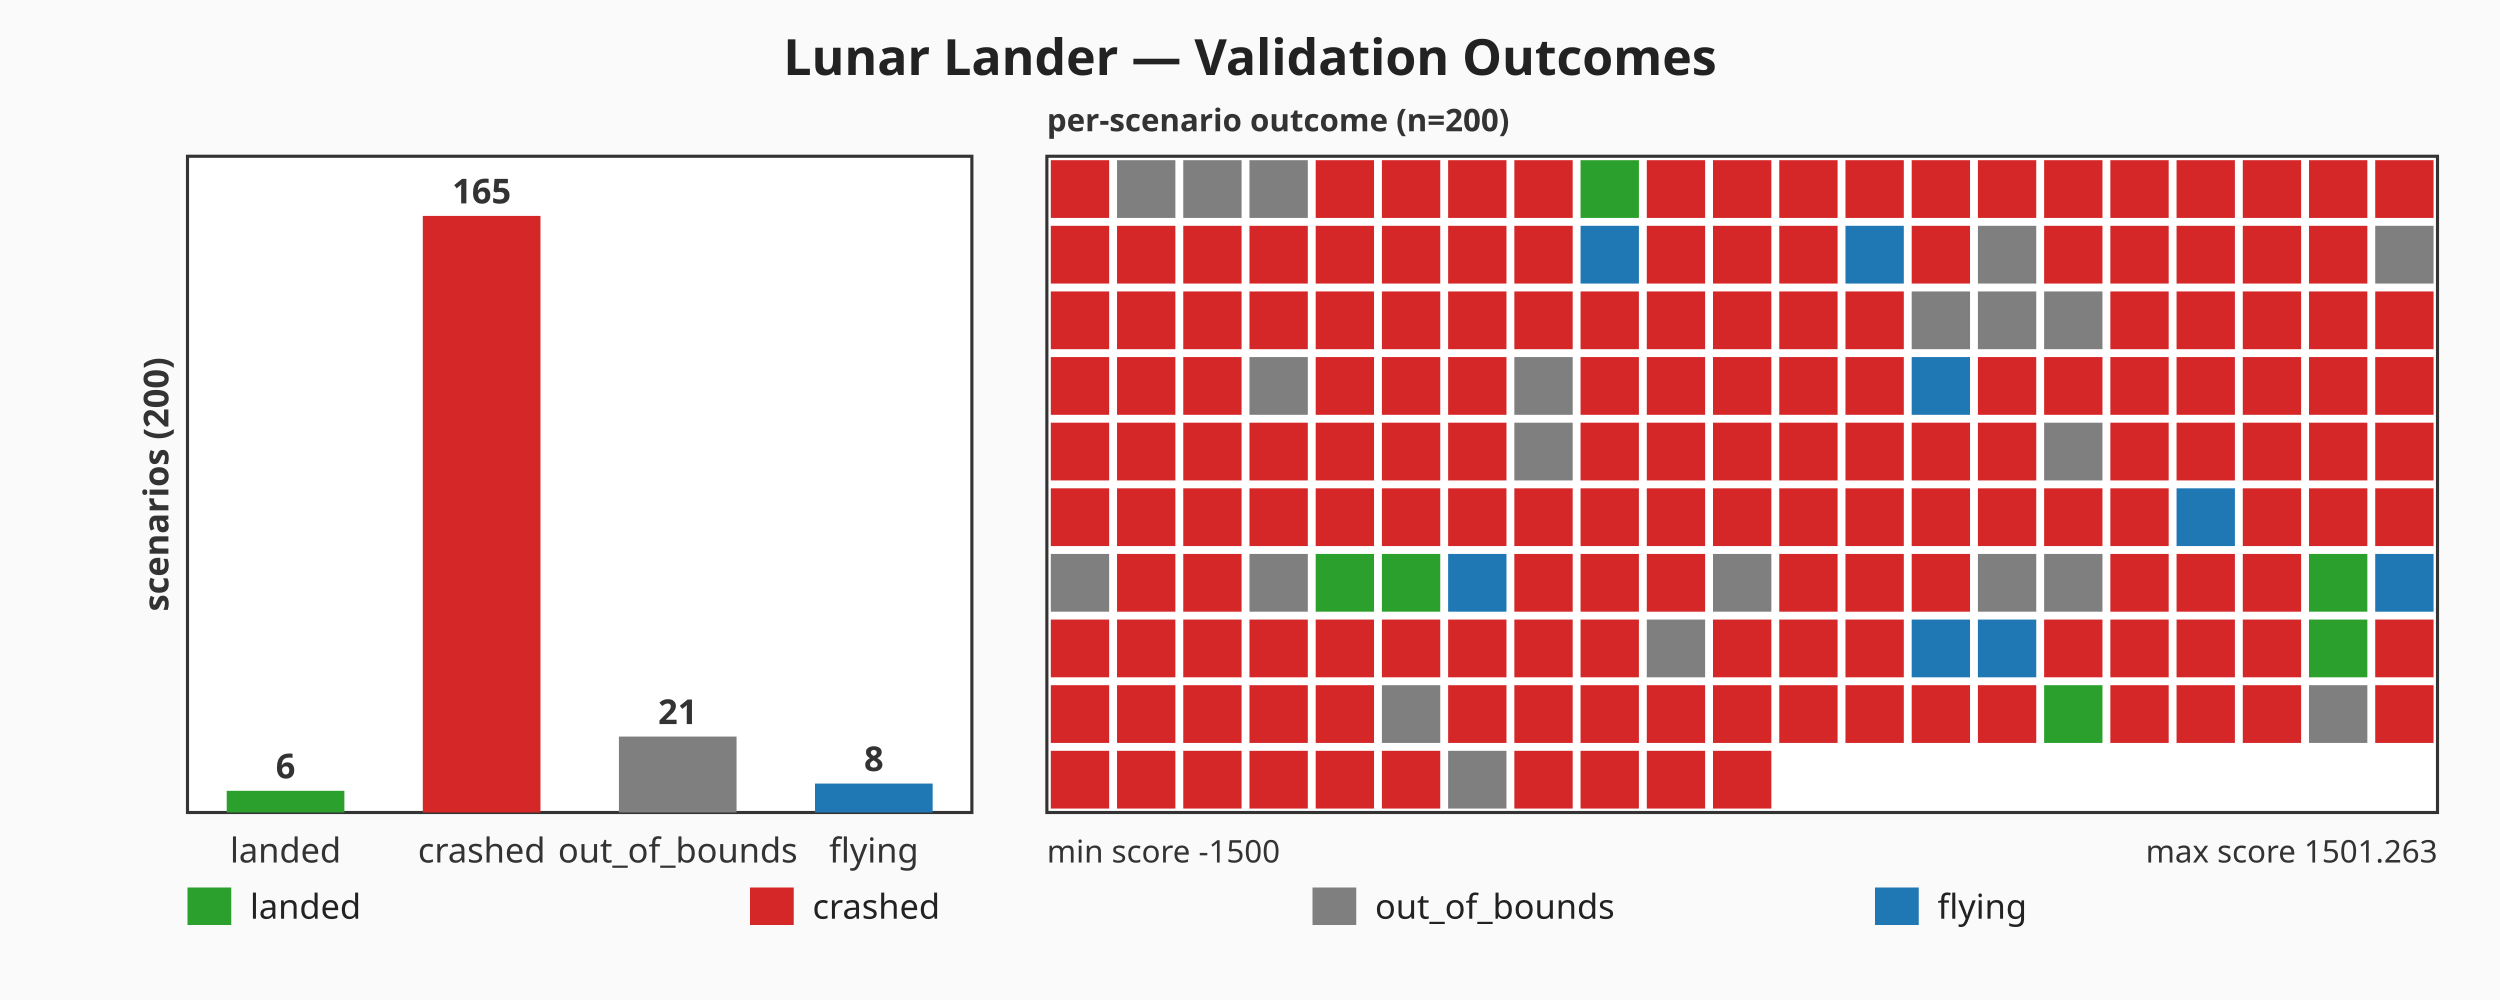
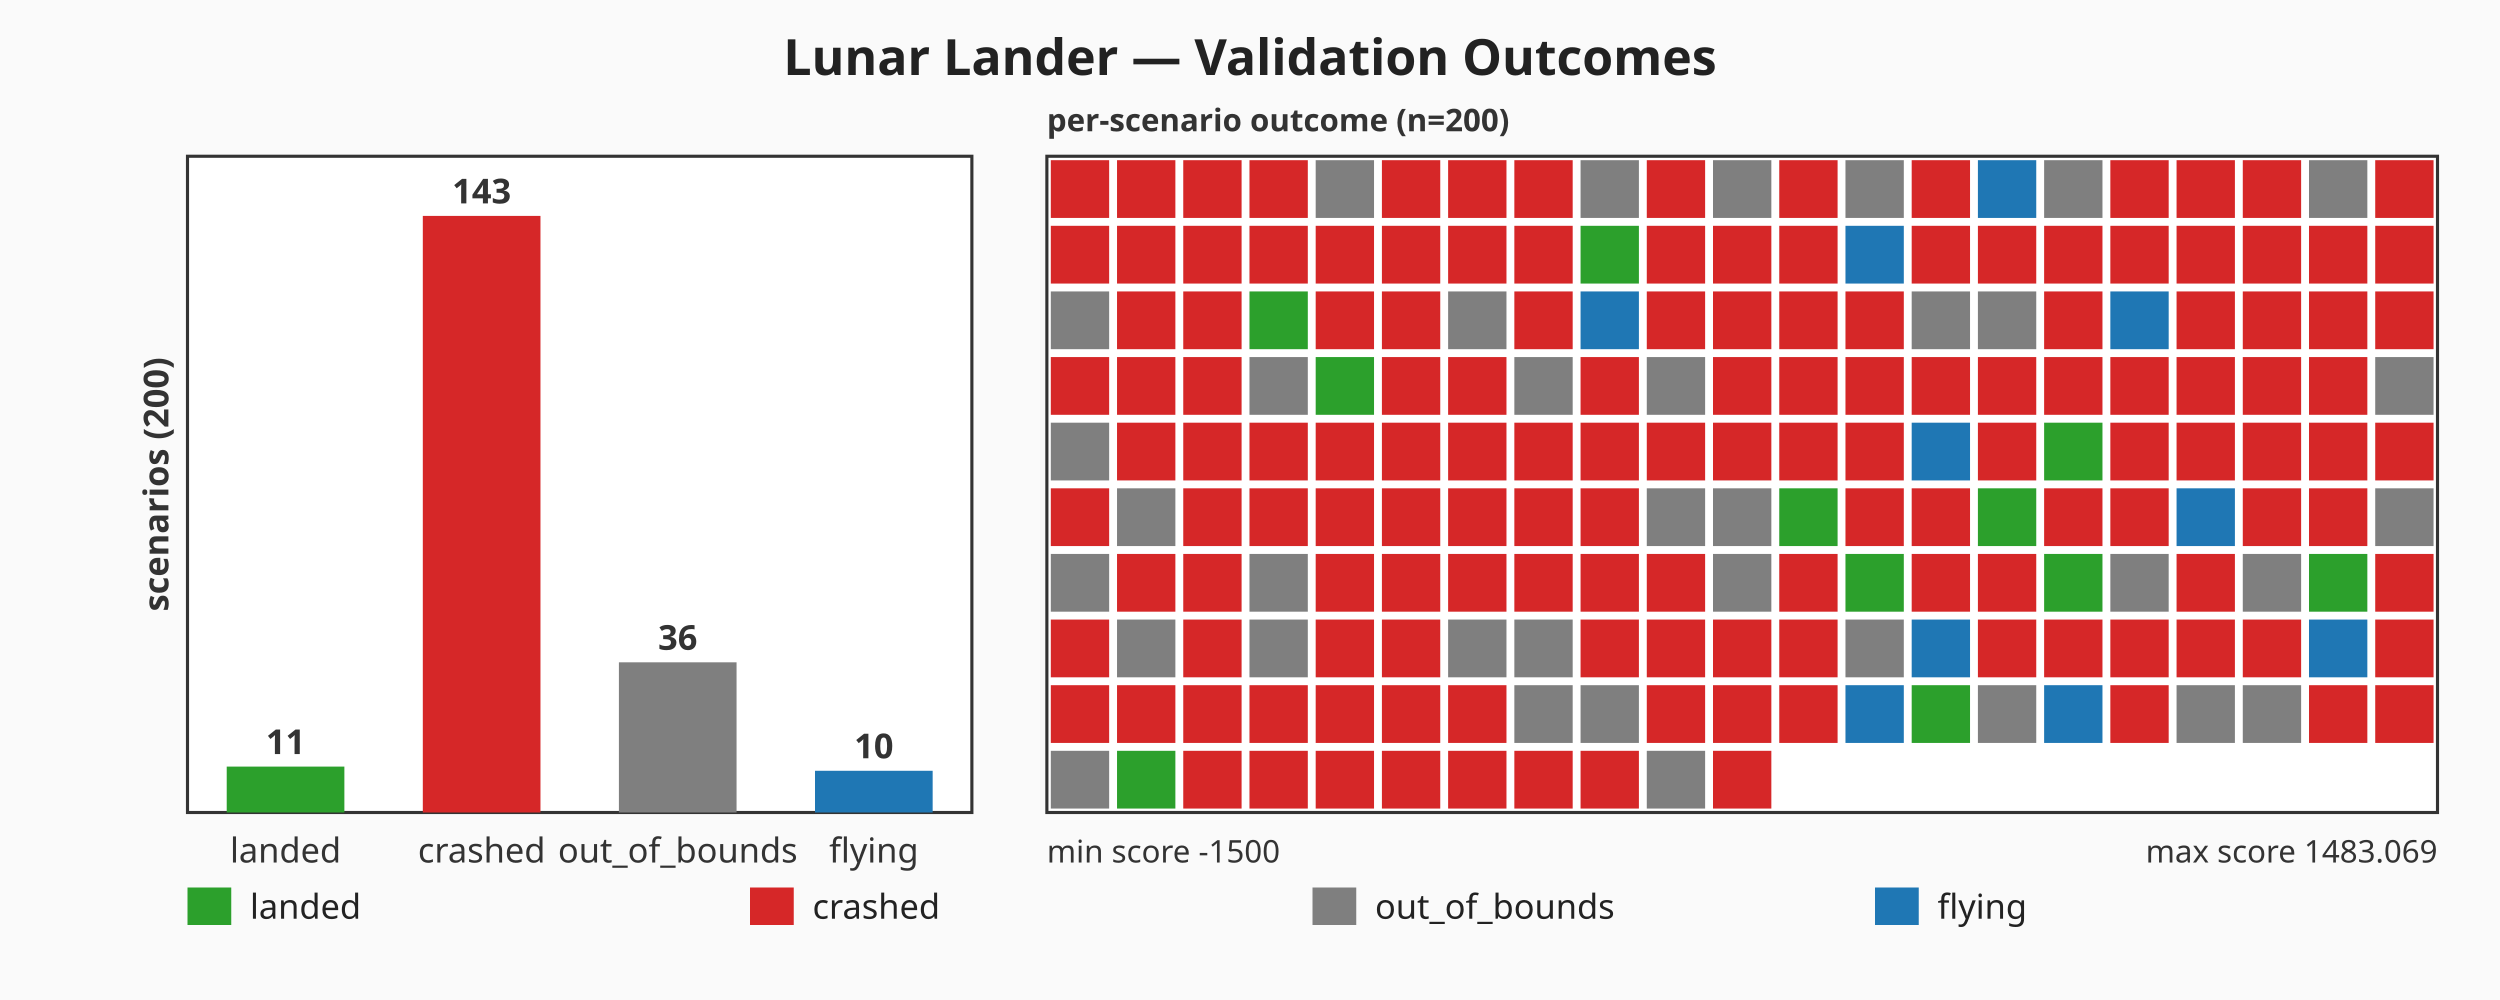
<svg xmlns="http://www.w3.org/2000/svg" viewBox="0 0 800 320" width="800" height="320" role="img" aria-label="Lunar Lander — Validation Outcomes bar chart">
  <rect width="800" height="320" fill="#fafafa" />
  <text x="400" y="24" text-anchor="middle" font-family="sans-serif" font-size="16" font-weight="bold" fill="#222">Lunar Lander — Validation Outcomes</text>
  <g class="count-panel" font-family="sans-serif" font-size="11" fill="#333">
    <rect x="60" y="50" width="251" height="210" fill="#ffffff" stroke="#333" stroke-width="1" />
-     <rect class="count-bar count-bar-landed" x="72.55" y="253.06" width="37.65" height="6.94" fill="#2ca02c" />
-     <text x="91.38" y="249.06" text-anchor="middle" font-weight="bold">6</text>
+     <rect class="count-bar count-bar-landed" x="72.55" y="245.31" width="37.65" height="14.69" fill="#2ca02c" />
+     <text x="91.38" y="241.31" text-anchor="middle" font-weight="bold">11</text>
    <text x="91.38" y="276" text-anchor="middle">landed</text>
    <rect class="count-bar count-bar-crashed" x="135.3" y="69.09" width="37.65" height="190.91" fill="#d62728" />
-     <text x="154.13" y="65.09" text-anchor="middle" font-weight="bold">165</text>
+     <text x="154.13" y="65.09" text-anchor="middle" font-weight="bold">143</text>
    <text x="154.13" y="276" text-anchor="middle">crashed</text>
-     <rect class="count-bar count-bar-out_of_bounds" x="198.05" y="235.7" width="37.65" height="24.3" fill="#7f7f7f" />
-     <text x="216.88" y="231.7" text-anchor="middle" font-weight="bold">21</text>
+     <rect class="count-bar count-bar-out_of_bounds" x="198.05" y="211.94" width="37.65" height="48.06" fill="#7f7f7f" />
+     <text x="216.88" y="207.94" text-anchor="middle" font-weight="bold">36</text>
    <text x="216.88" y="276" text-anchor="middle">out_of_bounds</text>
-     <rect class="count-bar count-bar-flying" x="260.8" y="250.74" width="37.65" height="9.26" fill="#1f77b4" />
-     <text x="279.63" y="246.74" text-anchor="middle" font-weight="bold">8</text>
+     <rect class="count-bar count-bar-flying" x="260.8" y="246.65" width="37.65" height="13.35" fill="#1f77b4" />
+     <text x="279.63" y="242.65" text-anchor="middle" font-weight="bold">10</text>
    <text x="279.63" y="276" text-anchor="middle">flying</text>
    <text x="50" y="155" text-anchor="middle" dominant-baseline="middle" font-weight="bold" transform="rotate(-90 50 155)">scenarios (200)</text>
  </g>
  <g class="scenario-strip" font-family="sans-serif" font-size="10" fill="#333">
    <rect x="335" y="50" width="445" height="210" fill="#ffffff" stroke="#333" stroke-width="1" />
    <rect class="scenario-cell scenario-cell-crashed" x="336.26" y="51.26" width="18.67" height="18.48" fill="#d62728">
      </rect>
-     <rect class="scenario-cell scenario-cell-out_of_bounds" x="357.45" y="51.26" width="18.67" height="18.48" fill="#7f7f7f">
-       </rect>
-     <rect class="scenario-cell scenario-cell-out_of_bounds" x="378.64" y="51.26" width="18.67" height="18.48" fill="#7f7f7f">
-       </rect>
-     <rect class="scenario-cell scenario-cell-out_of_bounds" x="399.83" y="51.26" width="18.67" height="18.48" fill="#7f7f7f">
-       </rect>
-     <rect class="scenario-cell scenario-cell-crashed" x="421.02" y="51.26" width="18.67" height="18.48" fill="#d62728">
+     <rect class="scenario-cell scenario-cell-crashed" x="357.45" y="51.26" width="18.67" height="18.48" fill="#d62728">
+       </rect>
+     <rect class="scenario-cell scenario-cell-crashed" x="378.64" y="51.26" width="18.67" height="18.48" fill="#d62728">
+       </rect>
+     <rect class="scenario-cell scenario-cell-crashed" x="399.83" y="51.26" width="18.67" height="18.48" fill="#d62728">
+       </rect>
+     <rect class="scenario-cell scenario-cell-out_of_bounds" x="421.02" y="51.26" width="18.67" height="18.48" fill="#7f7f7f">
      </rect>
    <rect class="scenario-cell scenario-cell-crashed" x="442.21" y="51.26" width="18.67" height="18.48" fill="#d62728">
      </rect>
    <rect class="scenario-cell scenario-cell-crashed" x="463.4" y="51.26" width="18.67" height="18.48" fill="#d62728">
      </rect>
    <rect class="scenario-cell scenario-cell-crashed" x="484.59" y="51.26" width="18.67" height="18.48" fill="#d62728">
      </rect>
-     <rect class="scenario-cell scenario-cell-landed" x="505.78" y="51.26" width="18.67" height="18.48" fill="#2ca02c">
+     <rect class="scenario-cell scenario-cell-out_of_bounds" x="505.78" y="51.26" width="18.67" height="18.48" fill="#7f7f7f">
      </rect>
    <rect class="scenario-cell scenario-cell-crashed" x="526.97" y="51.26" width="18.67" height="18.48" fill="#d62728">
      </rect>
-     <rect class="scenario-cell scenario-cell-crashed" x="548.16" y="51.26" width="18.67" height="18.48" fill="#d62728">
+     <rect class="scenario-cell scenario-cell-out_of_bounds" x="548.16" y="51.26" width="18.67" height="18.48" fill="#7f7f7f">
      </rect>
    <rect class="scenario-cell scenario-cell-crashed" x="569.36" y="51.26" width="18.67" height="18.48" fill="#d62728">
      </rect>
-     <rect class="scenario-cell scenario-cell-crashed" x="590.55" y="51.26" width="18.67" height="18.48" fill="#d62728">
+     <rect class="scenario-cell scenario-cell-out_of_bounds" x="590.55" y="51.26" width="18.67" height="18.48" fill="#7f7f7f">
      </rect>
    <rect class="scenario-cell scenario-cell-crashed" x="611.74" y="51.26" width="18.67" height="18.48" fill="#d62728">
      </rect>
-     <rect class="scenario-cell scenario-cell-crashed" x="632.93" y="51.26" width="18.67" height="18.48" fill="#d62728">
-       </rect>
-     <rect class="scenario-cell scenario-cell-crashed" x="654.12" y="51.26" width="18.67" height="18.48" fill="#d62728">
+     <rect class="scenario-cell scenario-cell-flying" x="632.93" y="51.26" width="18.67" height="18.48" fill="#1f77b4">
+       </rect>
+     <rect class="scenario-cell scenario-cell-out_of_bounds" x="654.12" y="51.26" width="18.67" height="18.48" fill="#7f7f7f">
      </rect>
    <rect class="scenario-cell scenario-cell-crashed" x="675.31" y="51.26" width="18.67" height="18.48" fill="#d62728">
      </rect>
    <rect class="scenario-cell scenario-cell-crashed" x="696.5" y="51.26" width="18.67" height="18.48" fill="#d62728">
      </rect>
    <rect class="scenario-cell scenario-cell-crashed" x="717.69" y="51.26" width="18.67" height="18.48" fill="#d62728">
      </rect>
-     <rect class="scenario-cell scenario-cell-crashed" x="738.88" y="51.26" width="18.67" height="18.48" fill="#d62728">
+     <rect class="scenario-cell scenario-cell-out_of_bounds" x="738.88" y="51.26" width="18.67" height="18.48" fill="#7f7f7f">
      </rect>
    <rect class="scenario-cell scenario-cell-crashed" x="760.07" y="51.26" width="18.67" height="18.48" fill="#d62728">
      </rect>
    <rect class="scenario-cell scenario-cell-crashed" x="336.26" y="72.26" width="18.67" height="18.48" fill="#d62728">
      </rect>
    <rect class="scenario-cell scenario-cell-crashed" x="357.45" y="72.26" width="18.67" height="18.48" fill="#d62728">
      </rect>
    <rect class="scenario-cell scenario-cell-crashed" x="378.64" y="72.26" width="18.67" height="18.48" fill="#d62728">
      </rect>
    <rect class="scenario-cell scenario-cell-crashed" x="399.83" y="72.26" width="18.67" height="18.48" fill="#d62728">
      </rect>
    <rect class="scenario-cell scenario-cell-crashed" x="421.02" y="72.26" width="18.67" height="18.48" fill="#d62728">
      </rect>
    <rect class="scenario-cell scenario-cell-crashed" x="442.21" y="72.26" width="18.67" height="18.48" fill="#d62728">
      </rect>
    <rect class="scenario-cell scenario-cell-crashed" x="463.4" y="72.26" width="18.67" height="18.48" fill="#d62728">
      </rect>
    <rect class="scenario-cell scenario-cell-crashed" x="484.59" y="72.26" width="18.67" height="18.48" fill="#d62728">
      </rect>
-     <rect class="scenario-cell scenario-cell-flying" x="505.78" y="72.26" width="18.67" height="18.48" fill="#1f77b4">
+     <rect class="scenario-cell scenario-cell-landed" x="505.78" y="72.26" width="18.67" height="18.48" fill="#2ca02c">
      </rect>
    <rect class="scenario-cell scenario-cell-crashed" x="526.97" y="72.26" width="18.67" height="18.48" fill="#d62728">
      </rect>
    <rect class="scenario-cell scenario-cell-crashed" x="548.16" y="72.26" width="18.67" height="18.48" fill="#d62728">
      </rect>
    <rect class="scenario-cell scenario-cell-crashed" x="569.36" y="72.26" width="18.67" height="18.48" fill="#d62728">
      </rect>
    <rect class="scenario-cell scenario-cell-flying" x="590.55" y="72.26" width="18.67" height="18.48" fill="#1f77b4">
      </rect>
    <rect class="scenario-cell scenario-cell-crashed" x="611.74" y="72.26" width="18.67" height="18.48" fill="#d62728">
      </rect>
-     <rect class="scenario-cell scenario-cell-out_of_bounds" x="632.93" y="72.26" width="18.67" height="18.48" fill="#7f7f7f">
+     <rect class="scenario-cell scenario-cell-crashed" x="632.93" y="72.26" width="18.67" height="18.48" fill="#d62728">
      </rect>
    <rect class="scenario-cell scenario-cell-crashed" x="654.12" y="72.26" width="18.67" height="18.48" fill="#d62728">
      </rect>
    <rect class="scenario-cell scenario-cell-crashed" x="675.31" y="72.26" width="18.67" height="18.48" fill="#d62728">
      </rect>
    <rect class="scenario-cell scenario-cell-crashed" x="696.5" y="72.26" width="18.67" height="18.48" fill="#d62728">
      </rect>
    <rect class="scenario-cell scenario-cell-crashed" x="717.69" y="72.26" width="18.67" height="18.48" fill="#d62728">
      </rect>
    <rect class="scenario-cell scenario-cell-crashed" x="738.88" y="72.26" width="18.67" height="18.48" fill="#d62728">
      </rect>
-     <rect class="scenario-cell scenario-cell-out_of_bounds" x="760.07" y="72.26" width="18.67" height="18.48" fill="#7f7f7f">
-       </rect>
-     <rect class="scenario-cell scenario-cell-crashed" x="336.26" y="93.26" width="18.67" height="18.48" fill="#d62728">
+     <rect class="scenario-cell scenario-cell-crashed" x="760.07" y="72.26" width="18.67" height="18.48" fill="#d62728">
+       </rect>
+     <rect class="scenario-cell scenario-cell-out_of_bounds" x="336.26" y="93.26" width="18.67" height="18.48" fill="#7f7f7f">
      </rect>
    <rect class="scenario-cell scenario-cell-crashed" x="357.45" y="93.26" width="18.67" height="18.48" fill="#d62728">
      </rect>
    <rect class="scenario-cell scenario-cell-crashed" x="378.64" y="93.26" width="18.67" height="18.48" fill="#d62728">
      </rect>
-     <rect class="scenario-cell scenario-cell-crashed" x="399.83" y="93.26" width="18.67" height="18.48" fill="#d62728">
+     <rect class="scenario-cell scenario-cell-landed" x="399.83" y="93.26" width="18.67" height="18.48" fill="#2ca02c">
      </rect>
    <rect class="scenario-cell scenario-cell-crashed" x="421.02" y="93.26" width="18.67" height="18.48" fill="#d62728">
      </rect>
    <rect class="scenario-cell scenario-cell-crashed" x="442.21" y="93.26" width="18.67" height="18.48" fill="#d62728">
      </rect>
-     <rect class="scenario-cell scenario-cell-crashed" x="463.4" y="93.26" width="18.67" height="18.48" fill="#d62728">
+     <rect class="scenario-cell scenario-cell-out_of_bounds" x="463.4" y="93.26" width="18.67" height="18.48" fill="#7f7f7f">
      </rect>
    <rect class="scenario-cell scenario-cell-crashed" x="484.59" y="93.26" width="18.67" height="18.48" fill="#d62728">
      </rect>
-     <rect class="scenario-cell scenario-cell-crashed" x="505.78" y="93.26" width="18.67" height="18.48" fill="#d62728">
+     <rect class="scenario-cell scenario-cell-flying" x="505.78" y="93.26" width="18.67" height="18.48" fill="#1f77b4">
      </rect>
    <rect class="scenario-cell scenario-cell-crashed" x="526.97" y="93.26" width="18.67" height="18.48" fill="#d62728">
      </rect>
    <rect class="scenario-cell scenario-cell-crashed" x="548.16" y="93.26" width="18.67" height="18.48" fill="#d62728">
      </rect>
    <rect class="scenario-cell scenario-cell-crashed" x="569.36" y="93.26" width="18.67" height="18.48" fill="#d62728">
      </rect>
    <rect class="scenario-cell scenario-cell-crashed" x="590.55" y="93.26" width="18.67" height="18.48" fill="#d62728">
      </rect>
    <rect class="scenario-cell scenario-cell-out_of_bounds" x="611.74" y="93.26" width="18.67" height="18.48" fill="#7f7f7f">
      </rect>
    <rect class="scenario-cell scenario-cell-out_of_bounds" x="632.93" y="93.26" width="18.67" height="18.48" fill="#7f7f7f">
      </rect>
-     <rect class="scenario-cell scenario-cell-out_of_bounds" x="654.12" y="93.26" width="18.67" height="18.48" fill="#7f7f7f">
-       </rect>
-     <rect class="scenario-cell scenario-cell-crashed" x="675.31" y="93.26" width="18.67" height="18.48" fill="#d62728">
+     <rect class="scenario-cell scenario-cell-crashed" x="654.12" y="93.26" width="18.67" height="18.48" fill="#d62728">
+       </rect>
+     <rect class="scenario-cell scenario-cell-flying" x="675.31" y="93.26" width="18.67" height="18.48" fill="#1f77b4">
      </rect>
    <rect class="scenario-cell scenario-cell-crashed" x="696.5" y="93.26" width="18.67" height="18.48" fill="#d62728">
      </rect>
    <rect class="scenario-cell scenario-cell-crashed" x="717.69" y="93.26" width="18.67" height="18.48" fill="#d62728">
      </rect>
    <rect class="scenario-cell scenario-cell-crashed" x="738.88" y="93.26" width="18.67" height="18.48" fill="#d62728">
      </rect>
    <rect class="scenario-cell scenario-cell-crashed" x="760.07" y="93.26" width="18.67" height="18.48" fill="#d62728">
      </rect>
    <rect class="scenario-cell scenario-cell-crashed" x="336.26" y="114.26" width="18.67" height="18.48" fill="#d62728">
      </rect>
    <rect class="scenario-cell scenario-cell-crashed" x="357.45" y="114.26" width="18.67" height="18.48" fill="#d62728">
      </rect>
    <rect class="scenario-cell scenario-cell-crashed" x="378.64" y="114.26" width="18.67" height="18.48" fill="#d62728">
      </rect>
    <rect class="scenario-cell scenario-cell-out_of_bounds" x="399.83" y="114.26" width="18.67" height="18.48" fill="#7f7f7f">
      </rect>
-     <rect class="scenario-cell scenario-cell-crashed" x="421.02" y="114.26" width="18.67" height="18.48" fill="#d62728">
+     <rect class="scenario-cell scenario-cell-landed" x="421.02" y="114.26" width="18.67" height="18.48" fill="#2ca02c">
      </rect>
    <rect class="scenario-cell scenario-cell-crashed" x="442.21" y="114.26" width="18.67" height="18.48" fill="#d62728">
      </rect>
    <rect class="scenario-cell scenario-cell-crashed" x="463.4" y="114.26" width="18.67" height="18.48" fill="#d62728">
      </rect>
    <rect class="scenario-cell scenario-cell-out_of_bounds" x="484.59" y="114.26" width="18.67" height="18.48" fill="#7f7f7f">
      </rect>
    <rect class="scenario-cell scenario-cell-crashed" x="505.78" y="114.26" width="18.67" height="18.48" fill="#d62728">
      </rect>
-     <rect class="scenario-cell scenario-cell-crashed" x="526.97" y="114.26" width="18.67" height="18.48" fill="#d62728">
+     <rect class="scenario-cell scenario-cell-out_of_bounds" x="526.97" y="114.26" width="18.67" height="18.48" fill="#7f7f7f">
      </rect>
    <rect class="scenario-cell scenario-cell-crashed" x="548.16" y="114.26" width="18.67" height="18.48" fill="#d62728">
      </rect>
    <rect class="scenario-cell scenario-cell-crashed" x="569.36" y="114.26" width="18.67" height="18.48" fill="#d62728">
      </rect>
    <rect class="scenario-cell scenario-cell-crashed" x="590.55" y="114.26" width="18.67" height="18.48" fill="#d62728">
      </rect>
-     <rect class="scenario-cell scenario-cell-flying" x="611.74" y="114.26" width="18.67" height="18.48" fill="#1f77b4">
+     <rect class="scenario-cell scenario-cell-crashed" x="611.74" y="114.26" width="18.67" height="18.48" fill="#d62728">
      </rect>
    <rect class="scenario-cell scenario-cell-crashed" x="632.93" y="114.26" width="18.67" height="18.48" fill="#d62728">
      </rect>
    <rect class="scenario-cell scenario-cell-crashed" x="654.12" y="114.26" width="18.67" height="18.48" fill="#d62728">
      </rect>
    <rect class="scenario-cell scenario-cell-crashed" x="675.31" y="114.26" width="18.67" height="18.48" fill="#d62728">
      </rect>
    <rect class="scenario-cell scenario-cell-crashed" x="696.5" y="114.26" width="18.67" height="18.48" fill="#d62728">
      </rect>
    <rect class="scenario-cell scenario-cell-crashed" x="717.69" y="114.26" width="18.67" height="18.48" fill="#d62728">
      </rect>
    <rect class="scenario-cell scenario-cell-crashed" x="738.88" y="114.26" width="18.67" height="18.48" fill="#d62728">
      </rect>
-     <rect class="scenario-cell scenario-cell-crashed" x="760.07" y="114.26" width="18.67" height="18.48" fill="#d62728">
-       </rect>
-     <rect class="scenario-cell scenario-cell-crashed" x="336.26" y="135.26" width="18.67" height="18.48" fill="#d62728">
+     <rect class="scenario-cell scenario-cell-out_of_bounds" x="760.07" y="114.26" width="18.67" height="18.48" fill="#7f7f7f">
+       </rect>
+     <rect class="scenario-cell scenario-cell-out_of_bounds" x="336.26" y="135.26" width="18.67" height="18.48" fill="#7f7f7f">
      </rect>
    <rect class="scenario-cell scenario-cell-crashed" x="357.45" y="135.26" width="18.67" height="18.48" fill="#d62728">
      </rect>
    <rect class="scenario-cell scenario-cell-crashed" x="378.64" y="135.26" width="18.67" height="18.48" fill="#d62728">
      </rect>
    <rect class="scenario-cell scenario-cell-crashed" x="399.83" y="135.26" width="18.67" height="18.48" fill="#d62728">
      </rect>
    <rect class="scenario-cell scenario-cell-crashed" x="421.02" y="135.26" width="18.67" height="18.48" fill="#d62728">
      </rect>
    <rect class="scenario-cell scenario-cell-crashed" x="442.21" y="135.26" width="18.67" height="18.48" fill="#d62728">
      </rect>
    <rect class="scenario-cell scenario-cell-crashed" x="463.4" y="135.26" width="18.67" height="18.48" fill="#d62728">
      </rect>
-     <rect class="scenario-cell scenario-cell-out_of_bounds" x="484.59" y="135.26" width="18.67" height="18.48" fill="#7f7f7f">
+     <rect class="scenario-cell scenario-cell-crashed" x="484.59" y="135.26" width="18.67" height="18.48" fill="#d62728">
      </rect>
    <rect class="scenario-cell scenario-cell-crashed" x="505.78" y="135.26" width="18.67" height="18.48" fill="#d62728">
      </rect>
    <rect class="scenario-cell scenario-cell-crashed" x="526.97" y="135.26" width="18.67" height="18.48" fill="#d62728">
      </rect>
    <rect class="scenario-cell scenario-cell-crashed" x="548.16" y="135.26" width="18.67" height="18.48" fill="#d62728">
      </rect>
    <rect class="scenario-cell scenario-cell-crashed" x="569.36" y="135.26" width="18.67" height="18.48" fill="#d62728">
      </rect>
    <rect class="scenario-cell scenario-cell-crashed" x="590.55" y="135.26" width="18.67" height="18.48" fill="#d62728">
      </rect>
-     <rect class="scenario-cell scenario-cell-crashed" x="611.74" y="135.26" width="18.67" height="18.48" fill="#d62728">
+     <rect class="scenario-cell scenario-cell-flying" x="611.74" y="135.26" width="18.67" height="18.48" fill="#1f77b4">
      </rect>
    <rect class="scenario-cell scenario-cell-crashed" x="632.93" y="135.26" width="18.67" height="18.48" fill="#d62728">
      </rect>
-     <rect class="scenario-cell scenario-cell-out_of_bounds" x="654.12" y="135.26" width="18.67" height="18.48" fill="#7f7f7f">
+     <rect class="scenario-cell scenario-cell-landed" x="654.12" y="135.26" width="18.67" height="18.48" fill="#2ca02c">
      </rect>
    <rect class="scenario-cell scenario-cell-crashed" x="675.31" y="135.26" width="18.67" height="18.48" fill="#d62728">
      </rect>
    <rect class="scenario-cell scenario-cell-crashed" x="696.5" y="135.26" width="18.67" height="18.48" fill="#d62728">
      </rect>
    <rect class="scenario-cell scenario-cell-crashed" x="717.69" y="135.26" width="18.67" height="18.48" fill="#d62728">
      </rect>
    <rect class="scenario-cell scenario-cell-crashed" x="738.88" y="135.26" width="18.67" height="18.48" fill="#d62728">
      </rect>
    <rect class="scenario-cell scenario-cell-crashed" x="760.07" y="135.26" width="18.67" height="18.48" fill="#d62728">
      </rect>
    <rect class="scenario-cell scenario-cell-crashed" x="336.26" y="156.26" width="18.67" height="18.48" fill="#d62728">
      </rect>
-     <rect class="scenario-cell scenario-cell-crashed" x="357.45" y="156.26" width="18.67" height="18.48" fill="#d62728">
+     <rect class="scenario-cell scenario-cell-out_of_bounds" x="357.45" y="156.26" width="18.67" height="18.48" fill="#7f7f7f">
      </rect>
    <rect class="scenario-cell scenario-cell-crashed" x="378.64" y="156.26" width="18.67" height="18.48" fill="#d62728">
      </rect>
    <rect class="scenario-cell scenario-cell-crashed" x="399.83" y="156.26" width="18.67" height="18.48" fill="#d62728">
      </rect>
    <rect class="scenario-cell scenario-cell-crashed" x="421.02" y="156.26" width="18.67" height="18.48" fill="#d62728">
      </rect>
    <rect class="scenario-cell scenario-cell-crashed" x="442.21" y="156.26" width="18.67" height="18.48" fill="#d62728">
      </rect>
    <rect class="scenario-cell scenario-cell-crashed" x="463.4" y="156.26" width="18.67" height="18.48" fill="#d62728">
      </rect>
    <rect class="scenario-cell scenario-cell-crashed" x="484.59" y="156.26" width="18.67" height="18.48" fill="#d62728">
      </rect>
    <rect class="scenario-cell scenario-cell-crashed" x="505.78" y="156.26" width="18.67" height="18.48" fill="#d62728">
      </rect>
-     <rect class="scenario-cell scenario-cell-crashed" x="526.97" y="156.26" width="18.67" height="18.48" fill="#d62728">
-       </rect>
-     <rect class="scenario-cell scenario-cell-crashed" x="548.16" y="156.26" width="18.67" height="18.48" fill="#d62728">
-       </rect>
-     <rect class="scenario-cell scenario-cell-crashed" x="569.36" y="156.26" width="18.67" height="18.48" fill="#d62728">
+     <rect class="scenario-cell scenario-cell-out_of_bounds" x="526.97" y="156.26" width="18.67" height="18.48" fill="#7f7f7f">
+       </rect>
+     <rect class="scenario-cell scenario-cell-out_of_bounds" x="548.16" y="156.26" width="18.67" height="18.48" fill="#7f7f7f">
+       </rect>
+     <rect class="scenario-cell scenario-cell-landed" x="569.36" y="156.26" width="18.67" height="18.48" fill="#2ca02c">
      </rect>
    <rect class="scenario-cell scenario-cell-crashed" x="590.55" y="156.26" width="18.67" height="18.48" fill="#d62728">
      </rect>
    <rect class="scenario-cell scenario-cell-crashed" x="611.74" y="156.26" width="18.67" height="18.48" fill="#d62728">
      </rect>
-     <rect class="scenario-cell scenario-cell-crashed" x="632.93" y="156.26" width="18.67" height="18.48" fill="#d62728">
+     <rect class="scenario-cell scenario-cell-landed" x="632.93" y="156.26" width="18.67" height="18.48" fill="#2ca02c">
      </rect>
    <rect class="scenario-cell scenario-cell-crashed" x="654.12" y="156.26" width="18.67" height="18.48" fill="#d62728">
      </rect>
    <rect class="scenario-cell scenario-cell-crashed" x="675.31" y="156.26" width="18.67" height="18.48" fill="#d62728">
      </rect>
    <rect class="scenario-cell scenario-cell-flying" x="696.5" y="156.26" width="18.67" height="18.48" fill="#1f77b4">
      </rect>
    <rect class="scenario-cell scenario-cell-crashed" x="717.69" y="156.26" width="18.67" height="18.48" fill="#d62728">
      </rect>
    <rect class="scenario-cell scenario-cell-crashed" x="738.88" y="156.26" width="18.67" height="18.48" fill="#d62728">
      </rect>
-     <rect class="scenario-cell scenario-cell-crashed" x="760.07" y="156.26" width="18.67" height="18.48" fill="#d62728">
+     <rect class="scenario-cell scenario-cell-out_of_bounds" x="760.07" y="156.26" width="18.67" height="18.48" fill="#7f7f7f">
      </rect>
    <rect class="scenario-cell scenario-cell-out_of_bounds" x="336.26" y="177.26" width="18.67" height="18.48" fill="#7f7f7f">
      </rect>
    <rect class="scenario-cell scenario-cell-crashed" x="357.45" y="177.26" width="18.67" height="18.48" fill="#d62728">
      </rect>
    <rect class="scenario-cell scenario-cell-crashed" x="378.64" y="177.26" width="18.67" height="18.48" fill="#d62728">
      </rect>
    <rect class="scenario-cell scenario-cell-out_of_bounds" x="399.83" y="177.26" width="18.67" height="18.48" fill="#7f7f7f">
      </rect>
-     <rect class="scenario-cell scenario-cell-landed" x="421.02" y="177.26" width="18.67" height="18.48" fill="#2ca02c">
-       </rect>
-     <rect class="scenario-cell scenario-cell-landed" x="442.21" y="177.26" width="18.67" height="18.48" fill="#2ca02c">
-       </rect>
-     <rect class="scenario-cell scenario-cell-flying" x="463.4" y="177.26" width="18.67" height="18.48" fill="#1f77b4">
+     <rect class="scenario-cell scenario-cell-crashed" x="421.02" y="177.26" width="18.67" height="18.48" fill="#d62728">
+       </rect>
+     <rect class="scenario-cell scenario-cell-crashed" x="442.21" y="177.26" width="18.67" height="18.48" fill="#d62728">
+       </rect>
+     <rect class="scenario-cell scenario-cell-crashed" x="463.4" y="177.26" width="18.67" height="18.48" fill="#d62728">
      </rect>
    <rect class="scenario-cell scenario-cell-crashed" x="484.59" y="177.26" width="18.67" height="18.48" fill="#d62728">
      </rect>
    <rect class="scenario-cell scenario-cell-crashed" x="505.78" y="177.26" width="18.67" height="18.48" fill="#d62728">
      </rect>
    <rect class="scenario-cell scenario-cell-crashed" x="526.97" y="177.26" width="18.67" height="18.48" fill="#d62728">
      </rect>
    <rect class="scenario-cell scenario-cell-out_of_bounds" x="548.16" y="177.26" width="18.67" height="18.48" fill="#7f7f7f">
      </rect>
    <rect class="scenario-cell scenario-cell-crashed" x="569.36" y="177.26" width="18.67" height="18.48" fill="#d62728">
      </rect>
-     <rect class="scenario-cell scenario-cell-crashed" x="590.55" y="177.26" width="18.67" height="18.48" fill="#d62728">
+     <rect class="scenario-cell scenario-cell-landed" x="590.55" y="177.26" width="18.67" height="18.48" fill="#2ca02c">
      </rect>
    <rect class="scenario-cell scenario-cell-crashed" x="611.74" y="177.26" width="18.67" height="18.48" fill="#d62728">
      </rect>
-     <rect class="scenario-cell scenario-cell-out_of_bounds" x="632.93" y="177.26" width="18.67" height="18.48" fill="#7f7f7f">
-       </rect>
-     <rect class="scenario-cell scenario-cell-out_of_bounds" x="654.12" y="177.26" width="18.67" height="18.48" fill="#7f7f7f">
-       </rect>
-     <rect class="scenario-cell scenario-cell-crashed" x="675.31" y="177.26" width="18.67" height="18.48" fill="#d62728">
+     <rect class="scenario-cell scenario-cell-crashed" x="632.93" y="177.26" width="18.67" height="18.48" fill="#d62728">
+       </rect>
+     <rect class="scenario-cell scenario-cell-landed" x="654.12" y="177.26" width="18.67" height="18.48" fill="#2ca02c">
+       </rect>
+     <rect class="scenario-cell scenario-cell-out_of_bounds" x="675.31" y="177.26" width="18.67" height="18.48" fill="#7f7f7f">
      </rect>
    <rect class="scenario-cell scenario-cell-crashed" x="696.5" y="177.26" width="18.67" height="18.48" fill="#d62728">
      </rect>
-     <rect class="scenario-cell scenario-cell-crashed" x="717.69" y="177.26" width="18.67" height="18.48" fill="#d62728">
+     <rect class="scenario-cell scenario-cell-out_of_bounds" x="717.69" y="177.26" width="18.67" height="18.48" fill="#7f7f7f">
      </rect>
    <rect class="scenario-cell scenario-cell-landed" x="738.88" y="177.26" width="18.67" height="18.48" fill="#2ca02c">
      </rect>
-     <rect class="scenario-cell scenario-cell-flying" x="760.07" y="177.26" width="18.67" height="18.48" fill="#1f77b4">
+     <rect class="scenario-cell scenario-cell-crashed" x="760.07" y="177.26" width="18.67" height="18.48" fill="#d62728">
      </rect>
    <rect class="scenario-cell scenario-cell-crashed" x="336.26" y="198.26" width="18.67" height="18.48" fill="#d62728">
      </rect>
-     <rect class="scenario-cell scenario-cell-crashed" x="357.45" y="198.26" width="18.67" height="18.48" fill="#d62728">
+     <rect class="scenario-cell scenario-cell-out_of_bounds" x="357.45" y="198.26" width="18.67" height="18.48" fill="#7f7f7f">
      </rect>
    <rect class="scenario-cell scenario-cell-crashed" x="378.64" y="198.26" width="18.67" height="18.48" fill="#d62728">
      </rect>
-     <rect class="scenario-cell scenario-cell-crashed" x="399.83" y="198.26" width="18.67" height="18.48" fill="#d62728">
+     <rect class="scenario-cell scenario-cell-out_of_bounds" x="399.83" y="198.26" width="18.67" height="18.48" fill="#7f7f7f">
      </rect>
    <rect class="scenario-cell scenario-cell-crashed" x="421.02" y="198.26" width="18.67" height="18.48" fill="#d62728">
      </rect>
    <rect class="scenario-cell scenario-cell-crashed" x="442.21" y="198.26" width="18.67" height="18.48" fill="#d62728">
      </rect>
-     <rect class="scenario-cell scenario-cell-crashed" x="463.4" y="198.26" width="18.67" height="18.48" fill="#d62728">
-       </rect>
-     <rect class="scenario-cell scenario-cell-crashed" x="484.59" y="198.26" width="18.67" height="18.48" fill="#d62728">
+     <rect class="scenario-cell scenario-cell-out_of_bounds" x="463.4" y="198.26" width="18.67" height="18.48" fill="#7f7f7f">
+       </rect>
+     <rect class="scenario-cell scenario-cell-out_of_bounds" x="484.59" y="198.26" width="18.67" height="18.48" fill="#7f7f7f">
      </rect>
    <rect class="scenario-cell scenario-cell-crashed" x="505.78" y="198.26" width="18.67" height="18.48" fill="#d62728">
      </rect>
-     <rect class="scenario-cell scenario-cell-out_of_bounds" x="526.97" y="198.26" width="18.67" height="18.48" fill="#7f7f7f">
+     <rect class="scenario-cell scenario-cell-crashed" x="526.97" y="198.26" width="18.67" height="18.48" fill="#d62728">
      </rect>
    <rect class="scenario-cell scenario-cell-crashed" x="548.16" y="198.26" width="18.67" height="18.48" fill="#d62728">
      </rect>
    <rect class="scenario-cell scenario-cell-crashed" x="569.36" y="198.26" width="18.67" height="18.48" fill="#d62728">
      </rect>
-     <rect class="scenario-cell scenario-cell-crashed" x="590.55" y="198.26" width="18.67" height="18.48" fill="#d62728">
+     <rect class="scenario-cell scenario-cell-out_of_bounds" x="590.55" y="198.26" width="18.67" height="18.48" fill="#7f7f7f">
      </rect>
    <rect class="scenario-cell scenario-cell-flying" x="611.74" y="198.26" width="18.67" height="18.48" fill="#1f77b4">
      </rect>
-     <rect class="scenario-cell scenario-cell-flying" x="632.93" y="198.26" width="18.67" height="18.48" fill="#1f77b4">
+     <rect class="scenario-cell scenario-cell-crashed" x="632.93" y="198.26" width="18.67" height="18.48" fill="#d62728">
      </rect>
    <rect class="scenario-cell scenario-cell-crashed" x="654.12" y="198.26" width="18.67" height="18.48" fill="#d62728">
      </rect>
    <rect class="scenario-cell scenario-cell-crashed" x="675.31" y="198.26" width="18.67" height="18.48" fill="#d62728">
      </rect>
    <rect class="scenario-cell scenario-cell-crashed" x="696.5" y="198.26" width="18.67" height="18.48" fill="#d62728">
      </rect>
    <rect class="scenario-cell scenario-cell-crashed" x="717.69" y="198.26" width="18.67" height="18.48" fill="#d62728">
      </rect>
-     <rect class="scenario-cell scenario-cell-landed" x="738.88" y="198.26" width="18.67" height="18.48" fill="#2ca02c">
+     <rect class="scenario-cell scenario-cell-flying" x="738.88" y="198.26" width="18.67" height="18.48" fill="#1f77b4">
      </rect>
    <rect class="scenario-cell scenario-cell-crashed" x="760.07" y="198.26" width="18.67" height="18.48" fill="#d62728">
      </rect>
    <rect class="scenario-cell scenario-cell-crashed" x="336.26" y="219.26" width="18.67" height="18.48" fill="#d62728">
      </rect>
    <rect class="scenario-cell scenario-cell-crashed" x="357.45" y="219.26" width="18.67" height="18.48" fill="#d62728">
      </rect>
    <rect class="scenario-cell scenario-cell-crashed" x="378.64" y="219.26" width="18.67" height="18.48" fill="#d62728">
      </rect>
    <rect class="scenario-cell scenario-cell-crashed" x="399.83" y="219.26" width="18.67" height="18.48" fill="#d62728">
      </rect>
    <rect class="scenario-cell scenario-cell-crashed" x="421.02" y="219.26" width="18.67" height="18.48" fill="#d62728">
      </rect>
-     <rect class="scenario-cell scenario-cell-out_of_bounds" x="442.21" y="219.26" width="18.67" height="18.48" fill="#7f7f7f">
+     <rect class="scenario-cell scenario-cell-crashed" x="442.21" y="219.26" width="18.67" height="18.48" fill="#d62728">
      </rect>
    <rect class="scenario-cell scenario-cell-crashed" x="463.4" y="219.26" width="18.67" height="18.48" fill="#d62728">
      </rect>
-     <rect class="scenario-cell scenario-cell-crashed" x="484.59" y="219.26" width="18.67" height="18.48" fill="#d62728">
-       </rect>
-     <rect class="scenario-cell scenario-cell-crashed" x="505.78" y="219.26" width="18.67" height="18.48" fill="#d62728">
+     <rect class="scenario-cell scenario-cell-out_of_bounds" x="484.59" y="219.26" width="18.67" height="18.48" fill="#7f7f7f">
+       </rect>
+     <rect class="scenario-cell scenario-cell-out_of_bounds" x="505.78" y="219.26" width="18.67" height="18.48" fill="#7f7f7f">
      </rect>
    <rect class="scenario-cell scenario-cell-crashed" x="526.97" y="219.26" width="18.67" height="18.48" fill="#d62728">
      </rect>
    <rect class="scenario-cell scenario-cell-crashed" x="548.16" y="219.26" width="18.67" height="18.48" fill="#d62728">
      </rect>
    <rect class="scenario-cell scenario-cell-crashed" x="569.36" y="219.26" width="18.67" height="18.48" fill="#d62728">
      </rect>
-     <rect class="scenario-cell scenario-cell-crashed" x="590.55" y="219.26" width="18.67" height="18.48" fill="#d62728">
-       </rect>
-     <rect class="scenario-cell scenario-cell-crashed" x="611.74" y="219.26" width="18.67" height="18.48" fill="#d62728">
-       </rect>
-     <rect class="scenario-cell scenario-cell-crashed" x="632.93" y="219.26" width="18.67" height="18.48" fill="#d62728">
-       </rect>
-     <rect class="scenario-cell scenario-cell-landed" x="654.12" y="219.26" width="18.67" height="18.48" fill="#2ca02c">
+     <rect class="scenario-cell scenario-cell-flying" x="590.55" y="219.26" width="18.67" height="18.48" fill="#1f77b4">
+       </rect>
+     <rect class="scenario-cell scenario-cell-landed" x="611.74" y="219.26" width="18.67" height="18.48" fill="#2ca02c">
+       </rect>
+     <rect class="scenario-cell scenario-cell-out_of_bounds" x="632.93" y="219.26" width="18.67" height="18.48" fill="#7f7f7f">
+       </rect>
+     <rect class="scenario-cell scenario-cell-flying" x="654.12" y="219.26" width="18.67" height="18.48" fill="#1f77b4">
      </rect>
    <rect class="scenario-cell scenario-cell-crashed" x="675.31" y="219.26" width="18.67" height="18.48" fill="#d62728">
      </rect>
-     <rect class="scenario-cell scenario-cell-crashed" x="696.5" y="219.26" width="18.67" height="18.48" fill="#d62728">
-       </rect>
-     <rect class="scenario-cell scenario-cell-crashed" x="717.69" y="219.26" width="18.67" height="18.48" fill="#d62728">
-       </rect>
-     <rect class="scenario-cell scenario-cell-out_of_bounds" x="738.88" y="219.26" width="18.67" height="18.48" fill="#7f7f7f">
+     <rect class="scenario-cell scenario-cell-out_of_bounds" x="696.5" y="219.26" width="18.67" height="18.48" fill="#7f7f7f">
+       </rect>
+     <rect class="scenario-cell scenario-cell-out_of_bounds" x="717.69" y="219.26" width="18.67" height="18.48" fill="#7f7f7f">
+       </rect>
+     <rect class="scenario-cell scenario-cell-crashed" x="738.88" y="219.26" width="18.67" height="18.48" fill="#d62728">
      </rect>
    <rect class="scenario-cell scenario-cell-crashed" x="760.07" y="219.26" width="18.67" height="18.48" fill="#d62728">
      </rect>
-     <rect class="scenario-cell scenario-cell-crashed" x="336.26" y="240.26" width="18.67" height="18.48" fill="#d62728">
-       </rect>
-     <rect class="scenario-cell scenario-cell-crashed" x="357.45" y="240.26" width="18.67" height="18.48" fill="#d62728">
+     <rect class="scenario-cell scenario-cell-out_of_bounds" x="336.26" y="240.26" width="18.67" height="18.48" fill="#7f7f7f">
+       </rect>
+     <rect class="scenario-cell scenario-cell-landed" x="357.45" y="240.26" width="18.67" height="18.48" fill="#2ca02c">
      </rect>
    <rect class="scenario-cell scenario-cell-crashed" x="378.64" y="240.26" width="18.67" height="18.48" fill="#d62728">
      </rect>
    <rect class="scenario-cell scenario-cell-crashed" x="399.83" y="240.26" width="18.67" height="18.48" fill="#d62728">
      </rect>
    <rect class="scenario-cell scenario-cell-crashed" x="421.02" y="240.26" width="18.67" height="18.48" fill="#d62728">
      </rect>
    <rect class="scenario-cell scenario-cell-crashed" x="442.21" y="240.26" width="18.67" height="18.48" fill="#d62728">
      </rect>
-     <rect class="scenario-cell scenario-cell-out_of_bounds" x="463.4" y="240.26" width="18.67" height="18.48" fill="#7f7f7f">
+     <rect class="scenario-cell scenario-cell-crashed" x="463.4" y="240.26" width="18.67" height="18.48" fill="#d62728">
      </rect>
    <rect class="scenario-cell scenario-cell-crashed" x="484.59" y="240.26" width="18.67" height="18.48" fill="#d62728">
      </rect>
    <rect class="scenario-cell scenario-cell-crashed" x="505.78" y="240.26" width="18.67" height="18.48" fill="#d62728">
      </rect>
-     <rect class="scenario-cell scenario-cell-crashed" x="526.97" y="240.26" width="18.67" height="18.48" fill="#d62728">
+     <rect class="scenario-cell scenario-cell-out_of_bounds" x="526.97" y="240.26" width="18.67" height="18.48" fill="#7f7f7f">
      </rect>
    <rect class="scenario-cell scenario-cell-crashed" x="548.16" y="240.26" width="18.67" height="18.48" fill="#d62728">
      </rect>
    <text x="335" y="42" text-anchor="start" font-weight="bold">per-scenario outcome (n=200)</text>
    <text class="score-axis-min" x="335" y="276" text-anchor="start">min score -1500</text>
-     <text class="score-axis-max" x="780" y="276" text-anchor="end">max score 1501.263</text>
+     <text class="score-axis-max" x="780" y="276" text-anchor="end">max score 1483.069</text>
  </g>
  <g class="legend" font-family="sans-serif" font-size="11" fill="#222">
    <rect class="legend-swatch" x="60" y="284" width="14" height="12" fill="#2ca02c" />
    <text x="80" y="294">landed</text>
    <rect class="legend-swatch" x="240" y="284" width="14" height="12" fill="#d62728" />
    <text x="260" y="294">crashed</text>
    <rect class="legend-swatch" x="420" y="284" width="14" height="12" fill="#7f7f7f" />
    <text x="440" y="294">out_of_bounds</text>
    <rect class="legend-swatch" x="600" y="284" width="14" height="12" fill="#1f77b4" />
    <text x="620" y="294">flying</text>
  </g>
</svg>
